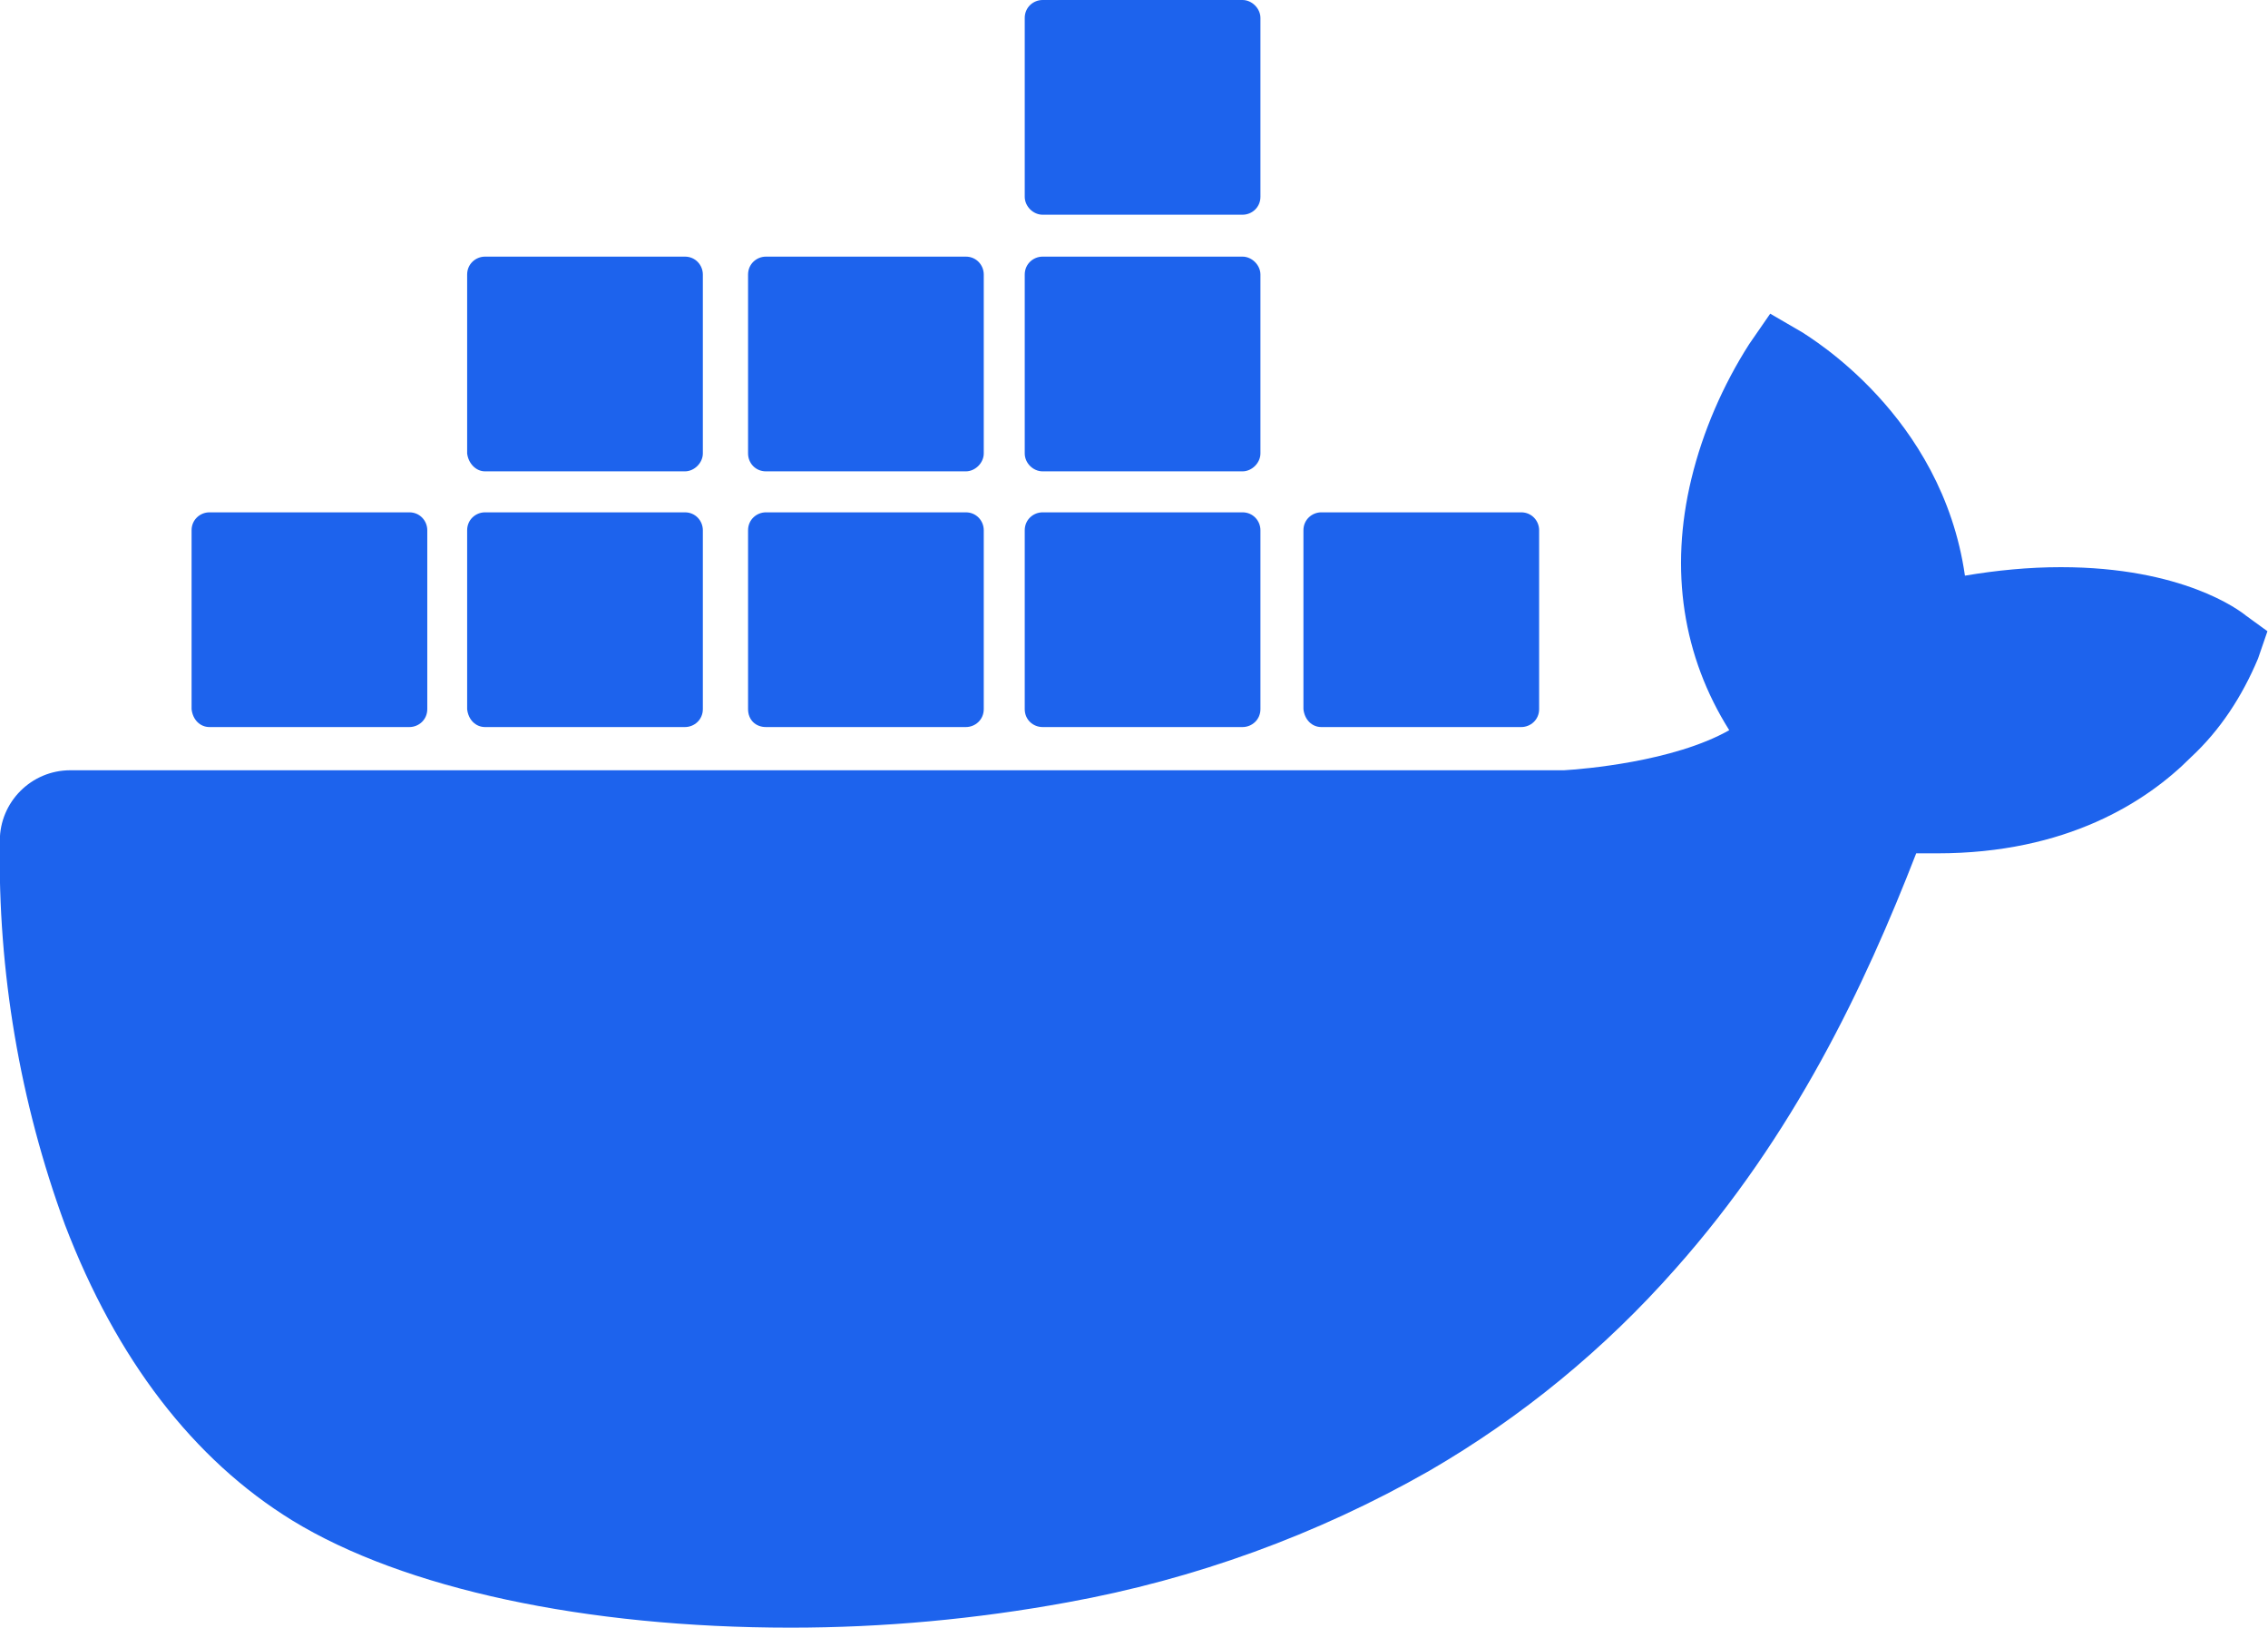
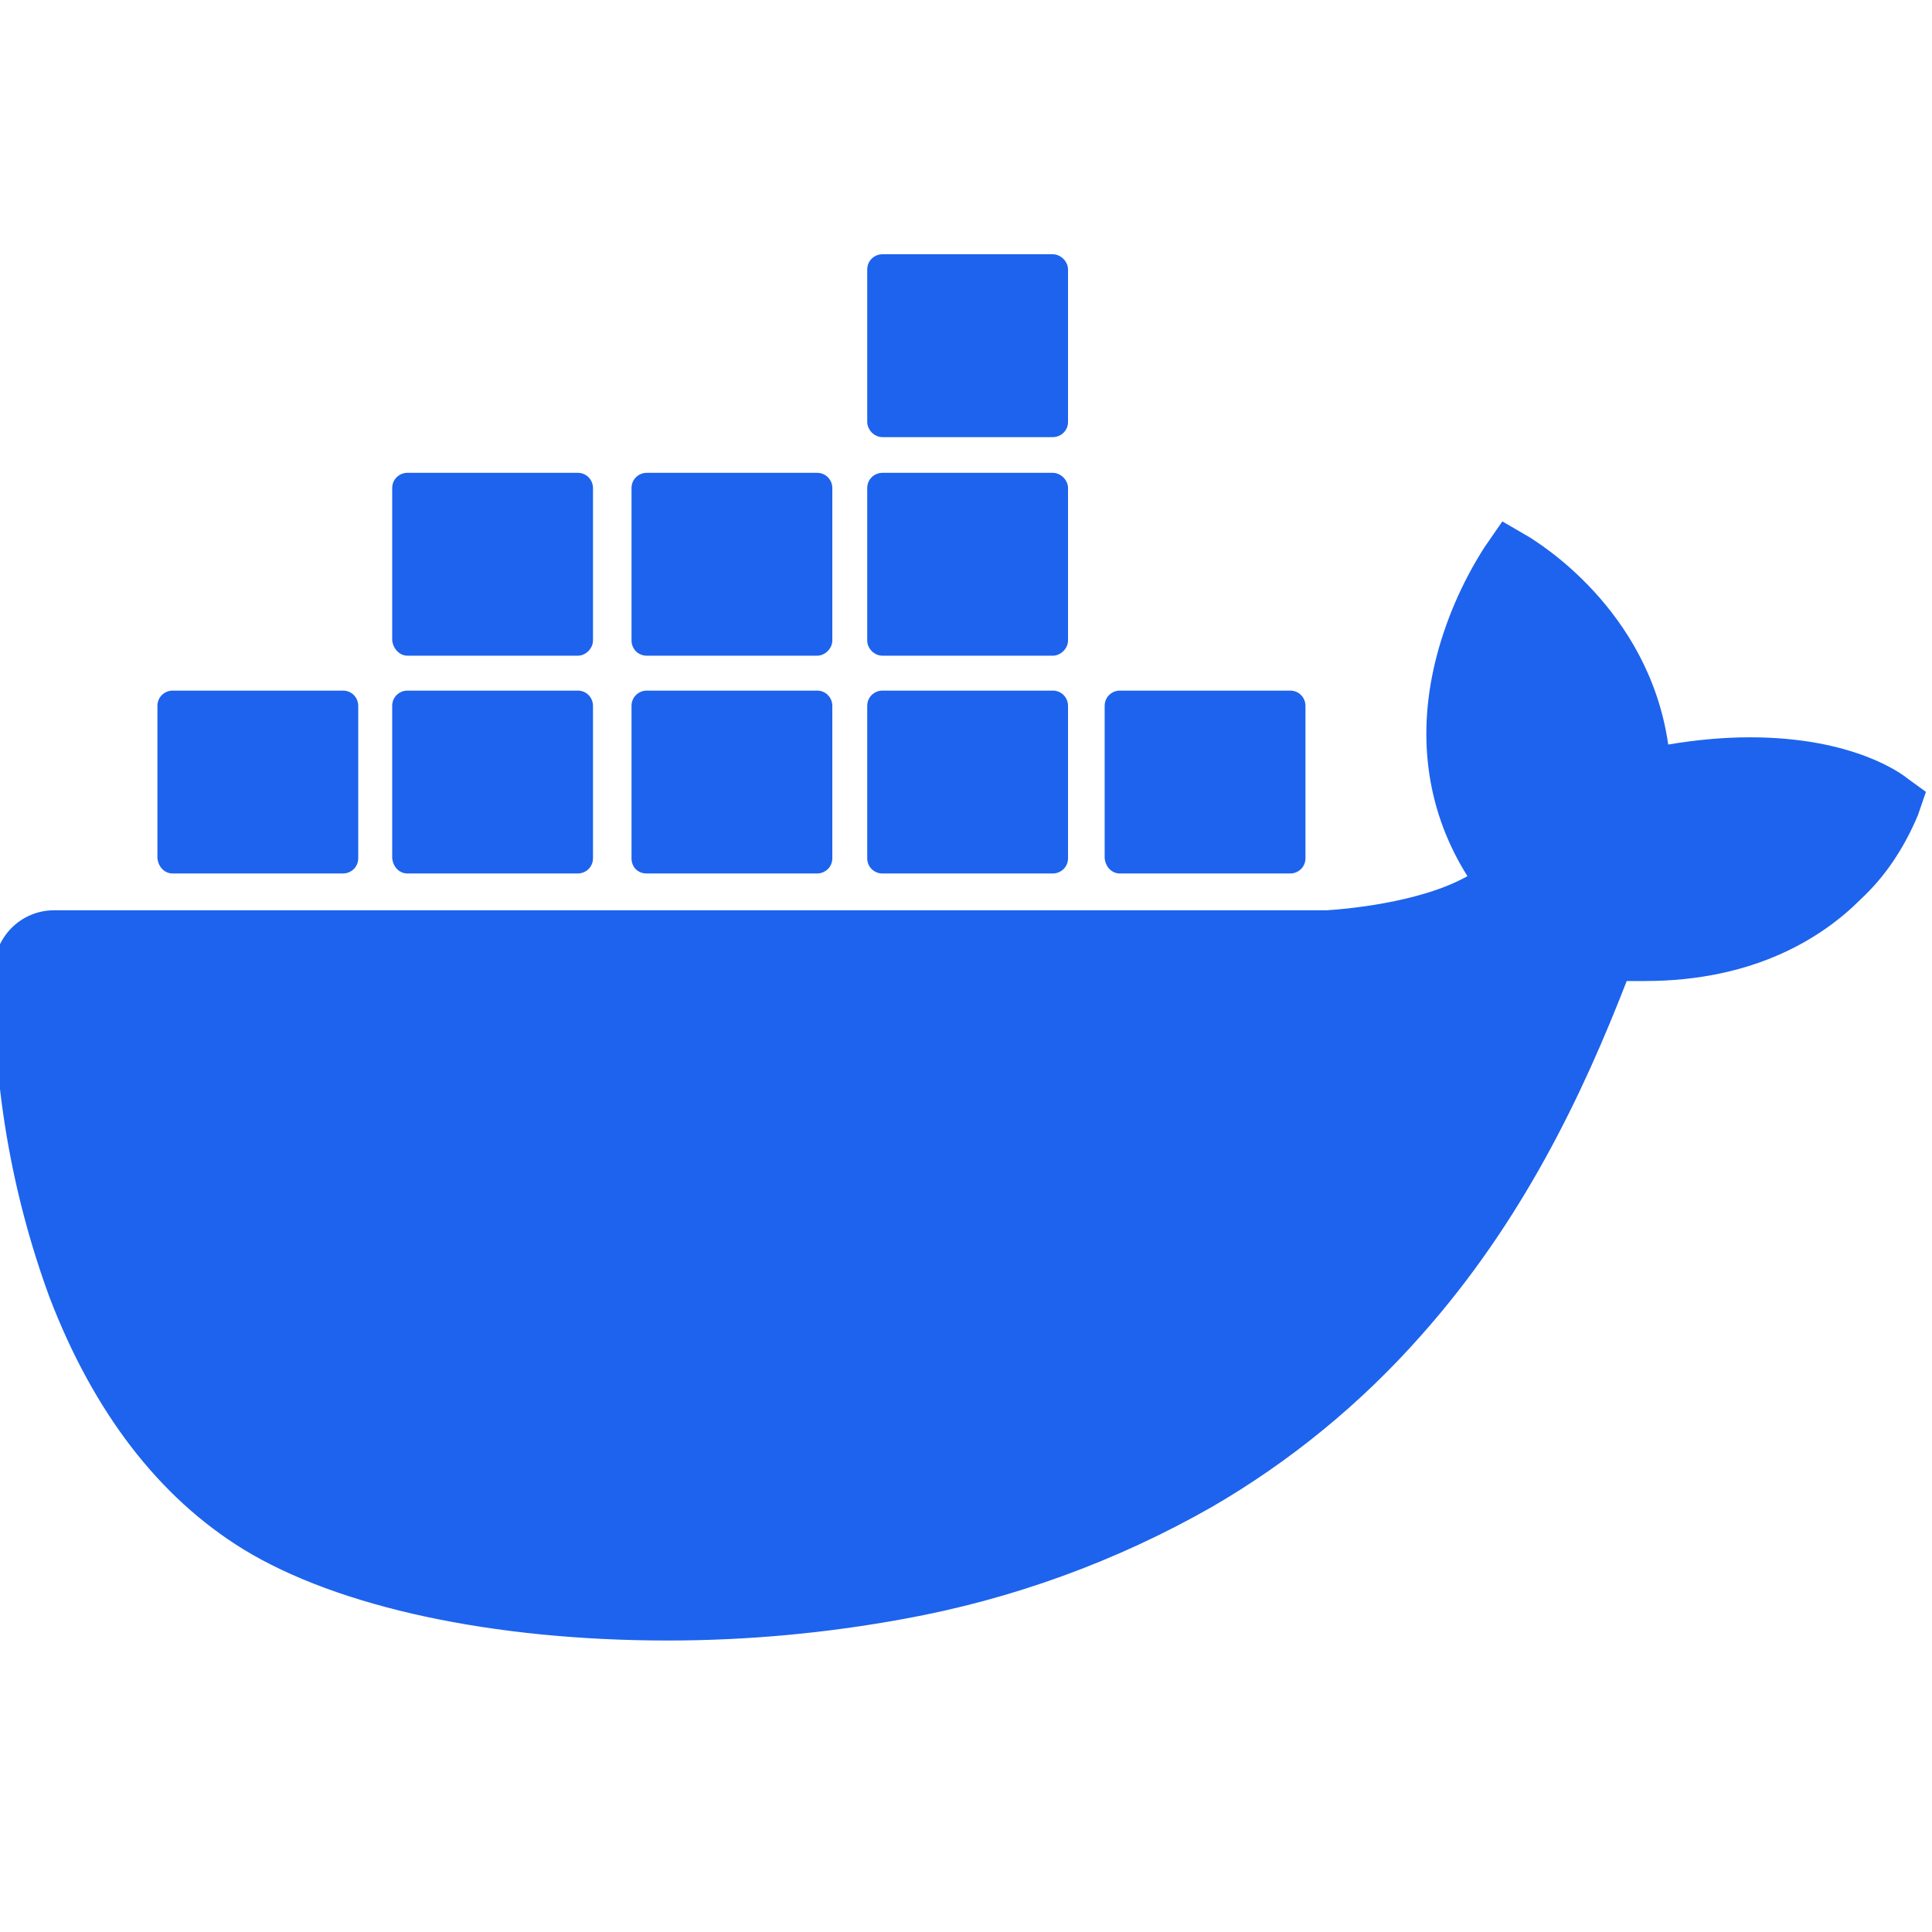
- <svg xmlns="http://www.w3.org/2000/svg" version="1.1" id="Layer_1" x="0px" y="0px" viewBox="0 0 122.88 88.17" style="enable-background:new 0 0 122.88 88.17" xml:space="preserve">
-   <style type="text/css">.st0{fill:#1D63ED;}</style>
-   <g>
-     <path class="st0" d="M121.68,33.34c-0.34-0.28-3.42-2.62-10.03-2.62c-1.71,0-3.48,0.17-5.19,0.46c-1.25-8.72-8.49-12.94-8.78-13.16 l-1.77-1.03l-1.14,1.65c-1.42,2.22-2.51,4.73-3.13,7.29c-1.2,4.96-0.46,9.63,2.05,13.62c-3.02,1.71-7.92,2.11-8.95,2.17l-80.93,0 c-2.11,0-3.82,1.71-3.82,3.82c-0.11,7.07,1.08,14.13,3.53,20.8c2.79,7.29,6.95,12.71,12.31,16.01c6.04,3.7,15.9,5.81,27.01,5.81 c5.01,0,10.03-0.46,14.99-1.37c6.9-1.25,13.51-3.65,19.6-7.12c5.02-2.91,9.52-6.61,13.34-10.94c6.44-7.24,10.26-15.33,13.05-22.51 c0.4,0,0.74,0,1.14,0c7.01,0,11.34-2.79,13.73-5.19c1.6-1.48,2.79-3.31,3.65-5.36l0.51-1.48L121.68,33.34L121.68,33.34z M71.59,39.38h10.83c0.51,0,0.97-0.4,0.97-0.97v-9.69c0-0.51-0.4-0.97-0.97-0.97l0,0l-10.83,0c-0.51,0-0.97,0.4-0.97,0.97l0,0v9.69 C70.68,38.98,71.08,39.38,71.59,39.38L71.59,39.38z M56.49,11.63h10.83c0.51,0,0.97-0.4,0.97-0.97V0.97c0-0.51-0.46-0.97-0.97-0.97 L56.49,0c-0.51,0-0.97,0.4-0.97,0.97l0,0v9.69C55.52,11.17,55.97,11.63,56.49,11.63L56.49,11.63z M56.49,25.53h10.83 c0.51,0,0.97-0.46,0.97-0.97v-9.69c0-0.51-0.46-0.97-0.97-0.97H56.49c-0.51,0-0.97,0.4-0.97,0.97l0,0v9.69 C55.52,25.08,55.97,25.53,56.49,25.53L56.49,25.53z M41.5,25.53h10.83c0.51,0,0.97-0.46,0.97-0.97v-9.69c0-0.51-0.4-0.97-0.97-0.97 l0,0H41.5c-0.51,0-0.97,0.4-0.97,0.97l0,0v9.69C40.53,25.08,40.93,25.53,41.5,25.53L41.5,25.53z M26.28,25.53h10.83 c0.51,0,0.97-0.46,0.97-0.97v-9.69c0-0.51-0.4-0.97-0.97-0.97l0,0H26.28c-0.51,0-0.97,0.4-0.97,0.97v9.69 C25.37,25.08,25.77,25.53,26.28,25.53L26.28,25.53z M56.49,39.38h10.83c0.51,0,0.97-0.4,0.97-0.97v-9.69c0-0.51-0.4-0.97-0.97-0.97 l0,0l-10.83,0c-0.51,0-0.97,0.4-0.97,0.97l0,0v9.69C55.52,38.98,55.97,39.38,56.49,39.38L56.49,39.38L56.49,39.38z M41.5,39.38 h10.83c0.51,0,0.97-0.4,0.97-0.97l0,0v-9.69c0-0.51-0.4-0.97-0.97-0.97l0,0l-10.83,0c-0.51,0-0.97,0.4-0.97,0.97l0,0v9.69 C40.53,38.98,40.93,39.38,41.5,39.38L41.5,39.38L41.5,39.38z M26.28,39.38h10.83c0.51,0,0.97-0.4,0.97-0.97l0,0v-9.69 c0-0.51-0.4-0.97-0.97-0.97l0,0l-10.83,0c-0.51,0-0.97,0.4-0.97,0.97v9.69C25.37,38.98,25.77,39.38,26.28,39.38L26.28,39.38z M11.35,39.38h10.83c0.51,0,0.97-0.4,0.97-0.97l0,0v-9.69c0-0.51-0.4-0.97-0.97-0.97l0,0l-10.83,0c-0.51,0-0.97,0.4-0.97,0.97l0,0 v9.69C10.44,38.98,10.84,39.38,11.35,39.38L11.35,39.38L11.35,39.38z" />
+ <svg xmlns="http://www.w3.org/2000/svg" version="1.1" id="Layer_1" x="0px" y="0px" viewBox="0 0 32 32" xml:space="preserve" width="32" height="32">
+   <defs id="defs1" />
+   <style type="text/css" id="style1">.st0{fill:#1D63ED;}</style>
+   <g id="g1" transform="matrix(0.2604442,0,0,0.2604442,-0.09584441,4.211245)">
+     <path class="st0" d="m 121.68,33.34 c -0.34,-0.28 -3.42,-2.62 -10.03,-2.62 -1.71,0 -3.48,0.17 -5.19,0.46 -1.25,-8.72 -8.49,-12.94 -8.78,-13.16 l -1.77,-1.03 -1.14,1.65 c -1.42,2.22 -2.51,4.73 -3.13,7.29 -1.2,4.96 -0.46,9.63 2.05,13.62 -3.02,1.71 -7.92,2.11 -8.95,2.17 H 3.81 c -2.11,0 -3.82,1.71 -3.82,3.82 -0.11,7.07 1.08,14.13 3.53,20.8 2.79,7.29 6.95,12.71 12.31,16.01 6.04,3.7 15.9,5.81 27.01,5.81 5.01,0 10.03,-0.46 14.99,-1.37 6.9,-1.25 13.51,-3.65 19.6,-7.12 5.02,-2.91 9.52,-6.61 13.34,-10.94 6.44,-7.24 10.26,-15.33 13.05,-22.51 0.4,0 0.74,0 1.14,0 7.01,0 11.34,-2.79 13.73,-5.19 1.6,-1.48 2.79,-3.31 3.65,-5.36 l 0.51,-1.48 z m -50.09,6.04 h 10.83 c 0.51,0 0.97,-0.4 0.97,-0.97 v -9.69 c 0,-0.51 -0.4,-0.97 -0.97,-0.97 v 0 H 71.59 c -0.51,0 -0.97,0.4 -0.97,0.97 v 0 9.69 c 0.06,0.57 0.46,0.97 0.97,0.97 z M 56.49,11.63 h 10.83 c 0.51,0 0.97,-0.4 0.97,-0.97 V 0.97 C 68.29,0.46 67.83,0 67.32,0 H 56.49 c -0.51,0 -0.97,0.4 -0.97,0.97 v 0 9.69 c 0,0.51 0.45,0.97 0.97,0.97 z m 0,13.9 h 10.83 c 0.51,0 0.97,-0.46 0.97,-0.97 v -9.69 c 0,-0.51 -0.46,-0.97 -0.97,-0.97 H 56.49 c -0.51,0 -0.97,0.4 -0.97,0.97 v 0 9.69 c 0,0.52 0.45,0.97 0.97,0.97 z m -14.99,0 h 10.83 c 0.51,0 0.97,-0.46 0.97,-0.97 v -9.69 c 0,-0.51 -0.4,-0.97 -0.97,-0.97 v 0 H 41.5 c -0.51,0 -0.97,0.4 -0.97,0.97 v 0 9.69 c 0,0.52 0.4,0.97 0.97,0.97 z m -15.22,0 h 10.83 c 0.51,0 0.97,-0.46 0.97,-0.97 v -9.69 c 0,-0.51 -0.4,-0.97 -0.97,-0.97 v 0 H 26.28 c -0.51,0 -0.97,0.4 -0.97,0.97 v 9.69 c 0.06,0.52 0.46,0.97 0.97,0.97 z m 30.21,13.85 h 10.83 c 0.51,0 0.97,-0.4 0.97,-0.97 v -9.69 c 0,-0.51 -0.4,-0.97 -0.97,-0.97 v 0 H 56.49 c -0.51,0 -0.97,0.4 -0.97,0.97 v 0 9.69 c 0,0.57 0.45,0.97 0.97,0.97 z m -14.99,0 h 10.83 c 0.51,0 0.97,-0.4 0.97,-0.97 v 0 -9.69 c 0,-0.51 -0.4,-0.97 -0.97,-0.97 v 0 H 41.5 c -0.51,0 -0.97,0.4 -0.97,0.97 v 0 9.69 c 0,0.57 0.4,0.97 0.97,0.97 z m -15.22,0 h 10.83 c 0.51,0 0.97,-0.4 0.97,-0.97 v 0 -9.69 c 0,-0.51 -0.4,-0.97 -0.97,-0.97 v 0 H 26.28 c -0.51,0 -0.97,0.4 -0.97,0.97 v 9.69 c 0.06,0.57 0.46,0.97 0.97,0.97 z m -14.93,0 h 10.83 c 0.51,0 0.97,-0.4 0.97,-0.97 v 0 -9.69 c 0,-0.51 -0.4,-0.97 -0.97,-0.97 v 0 H 11.35 c -0.51,0 -0.97,0.4 -0.97,0.97 v 0 9.69 c 0.06,0.57 0.46,0.97 0.97,0.97 z" id="path1" />
  </g>
</svg>
